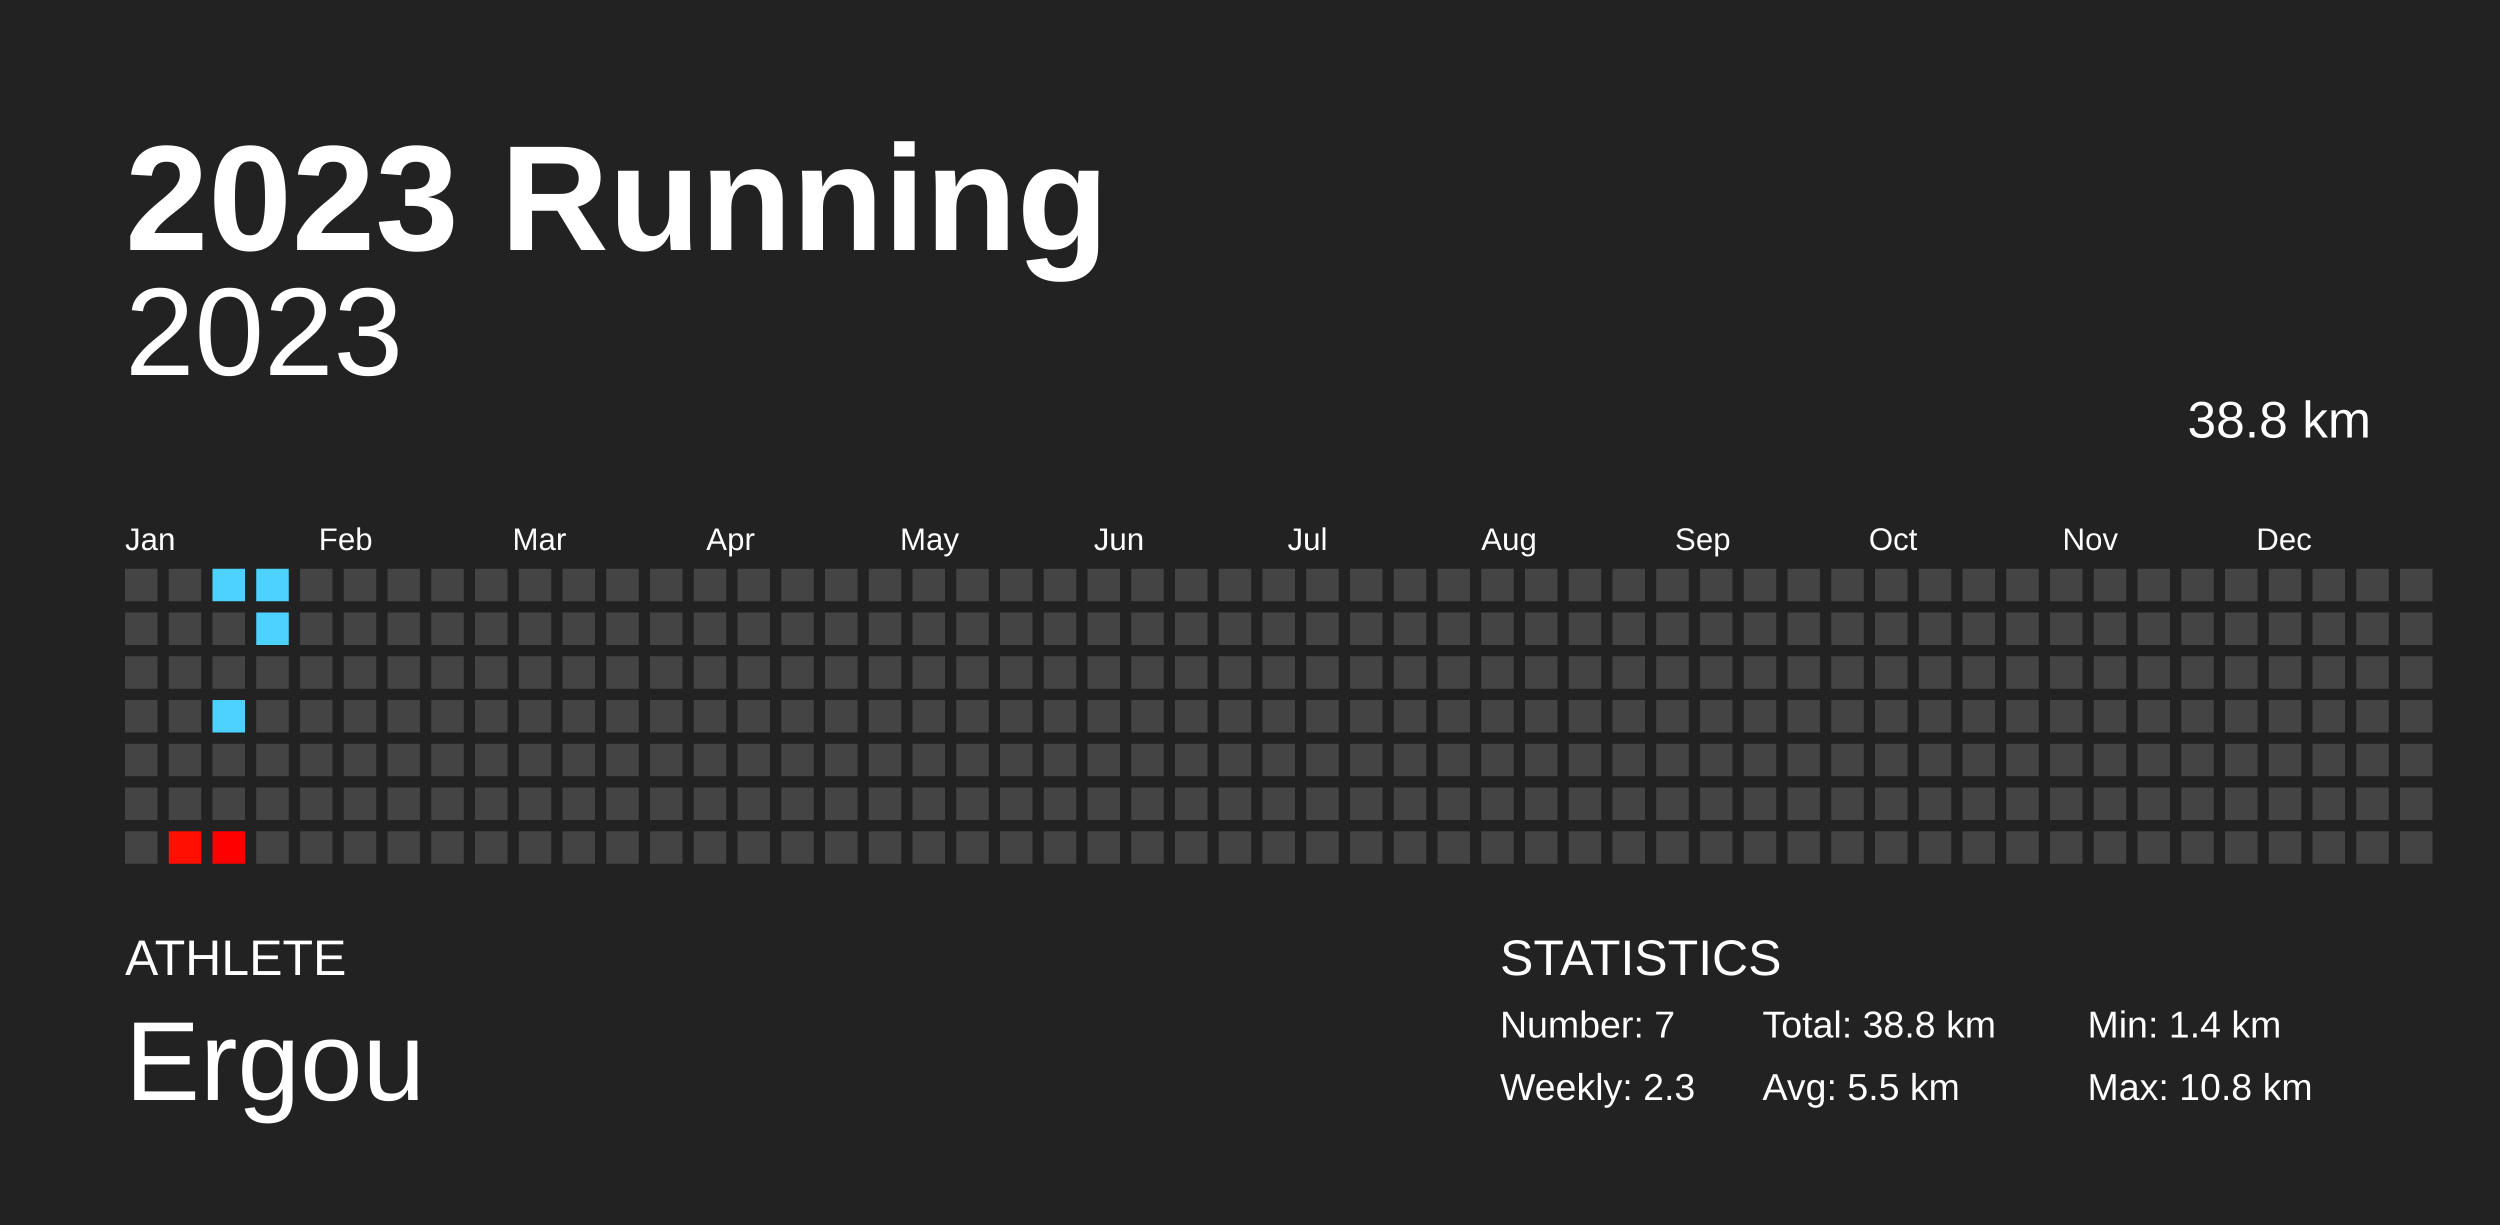
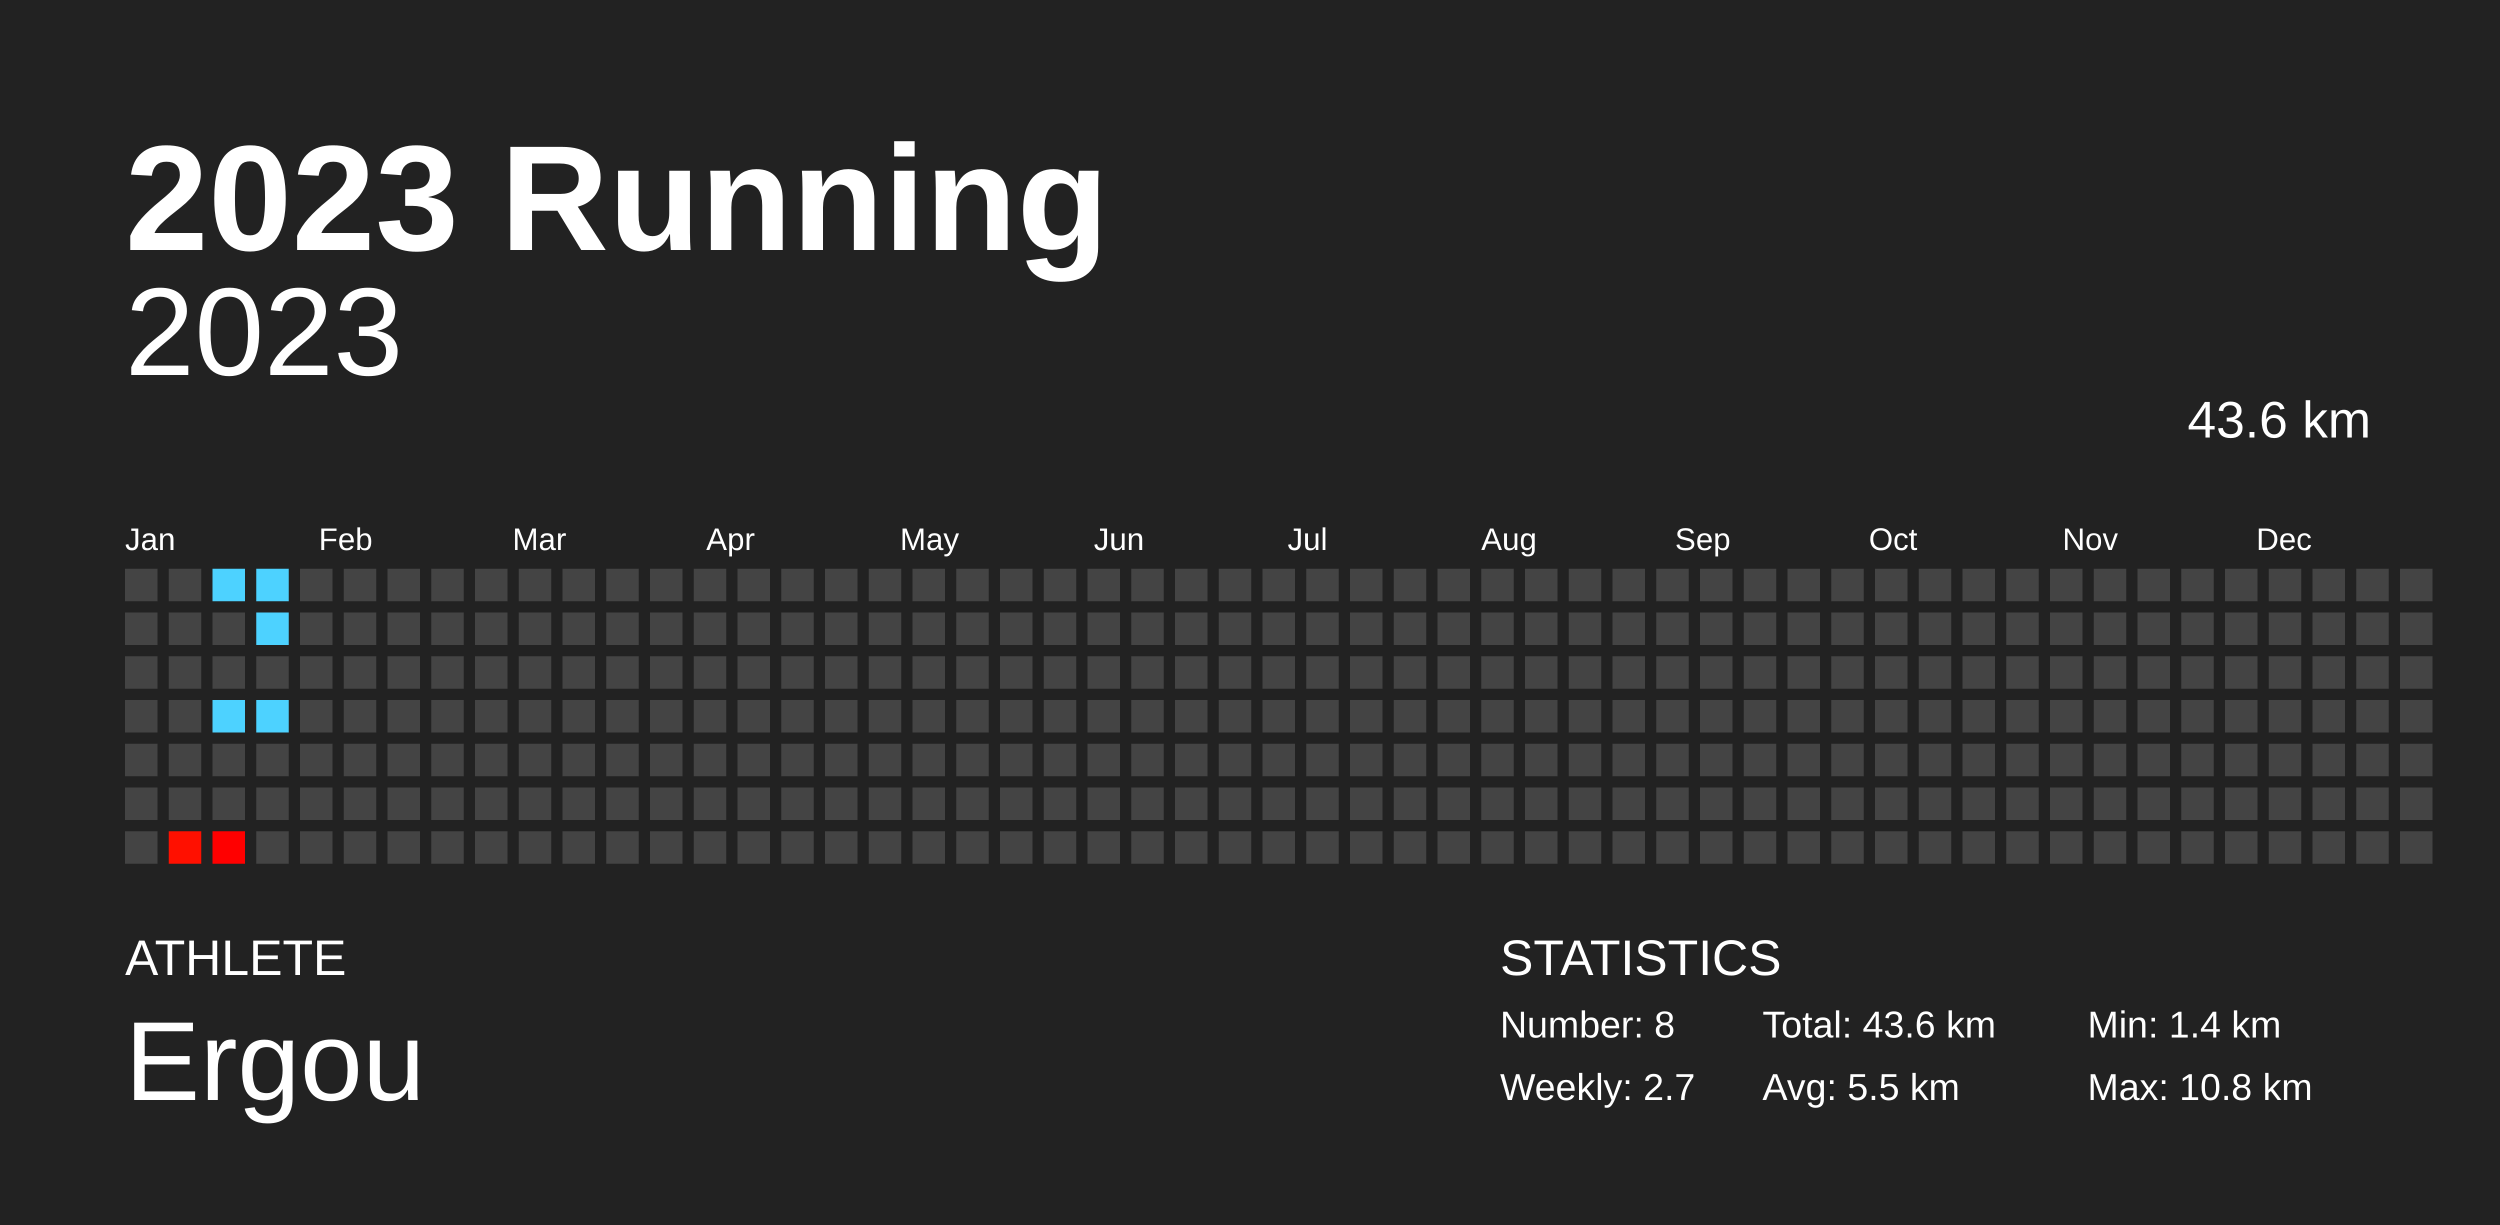
<svg xmlns="http://www.w3.org/2000/svg" baseProfile="full" height="98mm" version="1.1" viewBox="0,0,200,98" width="200mm">
  <defs />
  <rect fill="#222222" height="98" width="200" x="0" y="0" />
  <text fill="#FFFFFF" style="font-size:12px; font-family:Arial; font-weight:bold;" x="10" y="20">2023 Running</text>
  <text fill="#FFFFFF" style="font-size:4px; font-family:Arial" x="10" y="78">ATHLETE</text>
  <text fill="#FFFFFF" style="font-size:9px; font-family:Arial" x="10" y="88">Ergou</text>
  <text fill="#FFFFFF" style="font-size:4px; font-family:Arial" x="120" y="78">STATISTICS</text>
-   <text fill="#FFFFFF" style="font-size:3px; font-family:Arial" x="120" y="83">Number: 7</text>
-   <text fill="#FFFFFF" style="font-size:3px; font-family:Arial" x="120" y="88">Weekly: 2.3</text>
-   <text fill="#FFFFFF" style="font-size:3px; font-family:Arial" x="141" y="83">Total: 38.8 km</text>
+   <text fill="#FFFFFF" style="font-size:3px; font-family:Arial" x="120" y="83">Number: 8</text>
+   <text fill="#FFFFFF" style="font-size:3px; font-family:Arial" x="120" y="88">Weekly: 2.7</text>
+   <text fill="#FFFFFF" style="font-size:3px; font-family:Arial" x="141" y="83">Total: 43.6 km</text>
  <text fill="#FFFFFF" style="font-size:3px; font-family:Arial" x="141" y="88">Avg: 5.5 km</text>
  <text fill="#FFFFFF" style="font-size:3px; font-family:Arial" x="167" y="83">Min: 1.4 km</text>
  <text fill="#FFFFFF" style="font-size:3px; font-family:Arial" x="167" y="88">Max: 10.8 km</text>
  <text alignment-baseline="hanging" fill="#FFFFFF" style="font-size:10.0px; font-family:Arial;" x="10" y="30">2023</text>
-   <text alignment-baseline="hanging" fill="#FFFFFF" style="font-size:4.125px; font-family:Arial;" x="175" y="35">38.8 km</text>
+   <text alignment-baseline="hanging" fill="#FFFFFF" style="font-size:4.125px; font-family:Arial;" x="175" y="35">43.6 km</text>
  <text fill="#FFFFFF" style="font-size:2.5px; font-family:Arial" x="10.0" y="44">Jan</text>
  <text fill="#FFFFFF" style="font-size:2.5px; font-family:Arial" x="25.5" y="44">Feb</text>
  <text fill="#FFFFFF" style="font-size:2.5px; font-family:Arial" x="41.0" y="44">Mar</text>
  <text fill="#FFFFFF" style="font-size:2.5px; font-family:Arial" x="56.5" y="44">Apr</text>
  <text fill="#FFFFFF" style="font-size:2.5px; font-family:Arial" x="72.0" y="44">May</text>
  <text fill="#FFFFFF" style="font-size:2.5px; font-family:Arial" x="87.5" y="44">Jun</text>
  <text fill="#FFFFFF" style="font-size:2.5px; font-family:Arial" x="103.0" y="44">Jul</text>
  <text fill="#FFFFFF" style="font-size:2.5px; font-family:Arial" x="118.5" y="44">Aug</text>
  <text fill="#FFFFFF" style="font-size:2.5px; font-family:Arial" x="134.0" y="44">Sep</text>
  <text fill="#FFFFFF" style="font-size:2.5px; font-family:Arial" x="149.5" y="44">Oct</text>
  <text fill="#FFFFFF" style="font-size:2.5px; font-family:Arial" x="165.0" y="44">Nov</text>
  <text fill="#FFFFFF" style="font-size:2.5px; font-family:Arial" x="180.5" y="44">Dec</text>
  <rect fill="#444444" height="2.6" width="2.6" x="10.0" y="45.5" />
  <rect fill="#444444" height="2.6" width="2.6" x="10.0" y="49.0" />
  <rect fill="#444444" height="2.6" width="2.6" x="10.0" y="52.5" />
  <rect fill="#444444" height="2.6" width="2.6" x="10.0" y="56.0" />
  <rect fill="#444444" height="2.6" width="2.6" x="10.0" y="59.5" />
  <rect fill="#444444" height="2.6" width="2.6" x="10.0" y="63.0" />
  <rect fill="#444444" height="2.6" width="2.6" x="10.0" y="66.5" />
  <rect fill="#444444" height="2.6" width="2.6" x="13.5" y="45.5" />
  <rect fill="#444444" height="2.6" width="2.6" x="13.5" y="49.0" />
  <rect fill="#444444" height="2.6" width="2.6" x="13.5" y="52.5" />
  <rect fill="#444444" height="2.6" width="2.6" x="13.5" y="56.0" />
  <rect fill="#444444" height="2.6" width="2.6" x="13.5" y="59.5" />
  <rect fill="#444444" height="2.6" width="2.6" x="13.5" y="63.0" />
  <rect fill="#ff1000" height="2.6" width="2.6" x="13.5" y="66.5" />
  <rect fill="#4dd2ff" height="2.6" width="2.6" x="17.0" y="45.5" />
  <rect fill="#444444" height="2.6" width="2.6" x="17.0" y="49.0" />
  <rect fill="#444444" height="2.6" width="2.6" x="17.0" y="52.5" />
  <rect fill="#4dd2ff" height="2.6" width="2.6" x="17.0" y="56.0" />
  <rect fill="#444444" height="2.6" width="2.6" x="17.0" y="59.5" />
  <rect fill="#444444" height="2.6" width="2.6" x="17.0" y="63.0" />
  <rect fill="#ff0000" height="2.6" width="2.6" x="17.0" y="66.5" />
  <rect fill="#4dd2ff" height="2.6" width="2.6" x="20.5" y="45.5" />
  <rect fill="#4dd2ff" height="2.6" width="2.6" x="20.5" y="49.0" />
  <rect fill="#444444" height="2.6" width="2.6" x="20.5" y="52.5" />
-   <rect fill="#444444" height="2.6" width="2.6" x="20.5" y="56.0" />
+   <rect fill="#4dd2ff" height="2.6" width="2.6" x="20.5" y="56.0" />
  <rect fill="#444444" height="2.6" width="2.6" x="20.5" y="59.5" />
  <rect fill="#444444" height="2.6" width="2.6" x="20.5" y="63.0" />
  <rect fill="#444444" height="2.6" width="2.6" x="20.5" y="66.5" />
  <rect fill="#444444" height="2.6" width="2.6" x="24.0" y="45.5" />
  <rect fill="#444444" height="2.6" width="2.6" x="24.0" y="49.0" />
  <rect fill="#444444" height="2.6" width="2.6" x="24.0" y="52.5" />
  <rect fill="#444444" height="2.6" width="2.6" x="24.0" y="56.0" />
  <rect fill="#444444" height="2.6" width="2.6" x="24.0" y="59.5" />
  <rect fill="#444444" height="2.6" width="2.6" x="24.0" y="63.0" />
  <rect fill="#444444" height="2.6" width="2.6" x="24.0" y="66.5" />
  <rect fill="#444444" height="2.6" width="2.6" x="27.5" y="45.5" />
  <rect fill="#444444" height="2.6" width="2.6" x="27.5" y="49.0" />
  <rect fill="#444444" height="2.6" width="2.6" x="27.5" y="52.5" />
  <rect fill="#444444" height="2.6" width="2.6" x="27.5" y="56.0" />
  <rect fill="#444444" height="2.6" width="2.6" x="27.5" y="59.5" />
  <rect fill="#444444" height="2.6" width="2.6" x="27.5" y="63.0" />
  <rect fill="#444444" height="2.6" width="2.6" x="27.5" y="66.5" />
  <rect fill="#444444" height="2.6" width="2.6" x="31.0" y="45.5" />
  <rect fill="#444444" height="2.6" width="2.6" x="31.0" y="49.0" />
  <rect fill="#444444" height="2.6" width="2.6" x="31.0" y="52.5" />
  <rect fill="#444444" height="2.6" width="2.6" x="31.0" y="56.0" />
  <rect fill="#444444" height="2.6" width="2.6" x="31.0" y="59.5" />
  <rect fill="#444444" height="2.6" width="2.6" x="31.0" y="63.0" />
  <rect fill="#444444" height="2.6" width="2.6" x="31.0" y="66.5" />
  <rect fill="#444444" height="2.6" width="2.6" x="34.5" y="45.5" />
  <rect fill="#444444" height="2.6" width="2.6" x="34.5" y="49.0" />
  <rect fill="#444444" height="2.6" width="2.6" x="34.5" y="52.5" />
  <rect fill="#444444" height="2.6" width="2.6" x="34.5" y="56.0" />
  <rect fill="#444444" height="2.6" width="2.6" x="34.5" y="59.5" />
  <rect fill="#444444" height="2.6" width="2.6" x="34.5" y="63.0" />
  <rect fill="#444444" height="2.6" width="2.6" x="34.5" y="66.5" />
  <rect fill="#444444" height="2.6" width="2.6" x="38.0" y="45.5" />
  <rect fill="#444444" height="2.6" width="2.6" x="38.0" y="49.0" />
  <rect fill="#444444" height="2.6" width="2.6" x="38.0" y="52.5" />
  <rect fill="#444444" height="2.6" width="2.6" x="38.0" y="56.0" />
  <rect fill="#444444" height="2.6" width="2.6" x="38.0" y="59.5" />
  <rect fill="#444444" height="2.6" width="2.6" x="38.0" y="63.0" />
  <rect fill="#444444" height="2.6" width="2.6" x="38.0" y="66.5" />
  <rect fill="#444444" height="2.6" width="2.6" x="41.5" y="45.5" />
  <rect fill="#444444" height="2.6" width="2.6" x="41.5" y="49.0" />
  <rect fill="#444444" height="2.6" width="2.6" x="41.5" y="52.5" />
  <rect fill="#444444" height="2.6" width="2.6" x="41.5" y="56.0" />
  <rect fill="#444444" height="2.6" width="2.6" x="41.5" y="59.5" />
  <rect fill="#444444" height="2.6" width="2.6" x="41.5" y="63.0" />
  <rect fill="#444444" height="2.6" width="2.6" x="41.5" y="66.5" />
  <rect fill="#444444" height="2.6" width="2.6" x="45.0" y="45.5" />
  <rect fill="#444444" height="2.6" width="2.6" x="45.0" y="49.0" />
  <rect fill="#444444" height="2.6" width="2.6" x="45.0" y="52.5" />
  <rect fill="#444444" height="2.6" width="2.6" x="45.0" y="56.0" />
  <rect fill="#444444" height="2.6" width="2.6" x="45.0" y="59.5" />
  <rect fill="#444444" height="2.6" width="2.6" x="45.0" y="63.0" />
  <rect fill="#444444" height="2.6" width="2.6" x="45.0" y="66.5" />
  <rect fill="#444444" height="2.6" width="2.6" x="48.5" y="45.5" />
  <rect fill="#444444" height="2.6" width="2.6" x="48.5" y="49.0" />
  <rect fill="#444444" height="2.6" width="2.6" x="48.5" y="52.5" />
  <rect fill="#444444" height="2.6" width="2.6" x="48.5" y="56.0" />
  <rect fill="#444444" height="2.6" width="2.6" x="48.5" y="59.5" />
  <rect fill="#444444" height="2.6" width="2.6" x="48.5" y="63.0" />
  <rect fill="#444444" height="2.6" width="2.6" x="48.5" y="66.5" />
  <rect fill="#444444" height="2.6" width="2.6" x="52.0" y="45.5" />
  <rect fill="#444444" height="2.6" width="2.6" x="52.0" y="49.0" />
  <rect fill="#444444" height="2.6" width="2.6" x="52.0" y="52.5" />
  <rect fill="#444444" height="2.6" width="2.6" x="52.0" y="56.0" />
  <rect fill="#444444" height="2.6" width="2.6" x="52.0" y="59.5" />
  <rect fill="#444444" height="2.6" width="2.6" x="52.0" y="63.0" />
  <rect fill="#444444" height="2.6" width="2.6" x="52.0" y="66.5" />
  <rect fill="#444444" height="2.6" width="2.6" x="55.5" y="45.5" />
  <rect fill="#444444" height="2.6" width="2.6" x="55.5" y="49.0" />
  <rect fill="#444444" height="2.6" width="2.6" x="55.5" y="52.5" />
  <rect fill="#444444" height="2.6" width="2.6" x="55.5" y="56.0" />
  <rect fill="#444444" height="2.6" width="2.6" x="55.5" y="59.5" />
  <rect fill="#444444" height="2.6" width="2.6" x="55.5" y="63.0" />
  <rect fill="#444444" height="2.6" width="2.6" x="55.5" y="66.5" />
  <rect fill="#444444" height="2.6" width="2.6" x="59.0" y="45.5" />
  <rect fill="#444444" height="2.6" width="2.6" x="59.0" y="49.0" />
  <rect fill="#444444" height="2.6" width="2.6" x="59.0" y="52.5" />
  <rect fill="#444444" height="2.6" width="2.6" x="59.0" y="56.0" />
  <rect fill="#444444" height="2.6" width="2.6" x="59.0" y="59.5" />
  <rect fill="#444444" height="2.6" width="2.6" x="59.0" y="63.0" />
  <rect fill="#444444" height="2.6" width="2.6" x="59.0" y="66.5" />
  <rect fill="#444444" height="2.6" width="2.6" x="62.5" y="45.5" />
  <rect fill="#444444" height="2.6" width="2.6" x="62.5" y="49.0" />
  <rect fill="#444444" height="2.6" width="2.6" x="62.5" y="52.5" />
  <rect fill="#444444" height="2.6" width="2.6" x="62.5" y="56.0" />
  <rect fill="#444444" height="2.6" width="2.6" x="62.5" y="59.5" />
  <rect fill="#444444" height="2.6" width="2.6" x="62.5" y="63.0" />
  <rect fill="#444444" height="2.6" width="2.6" x="62.5" y="66.5" />
  <rect fill="#444444" height="2.6" width="2.6" x="66.0" y="45.5" />
  <rect fill="#444444" height="2.6" width="2.6" x="66.0" y="49.0" />
  <rect fill="#444444" height="2.6" width="2.6" x="66.0" y="52.5" />
  <rect fill="#444444" height="2.6" width="2.6" x="66.0" y="56.0" />
  <rect fill="#444444" height="2.6" width="2.6" x="66.0" y="59.5" />
  <rect fill="#444444" height="2.6" width="2.6" x="66.0" y="63.0" />
  <rect fill="#444444" height="2.6" width="2.6" x="66.0" y="66.5" />
  <rect fill="#444444" height="2.6" width="2.6" x="69.5" y="45.5" />
  <rect fill="#444444" height="2.6" width="2.6" x="69.5" y="49.0" />
  <rect fill="#444444" height="2.6" width="2.6" x="69.5" y="52.5" />
  <rect fill="#444444" height="2.6" width="2.6" x="69.5" y="56.0" />
  <rect fill="#444444" height="2.6" width="2.6" x="69.5" y="59.5" />
  <rect fill="#444444" height="2.6" width="2.6" x="69.5" y="63.0" />
  <rect fill="#444444" height="2.6" width="2.6" x="69.5" y="66.5" />
  <rect fill="#444444" height="2.6" width="2.6" x="73.0" y="45.5" />
  <rect fill="#444444" height="2.6" width="2.6" x="73.0" y="49.0" />
  <rect fill="#444444" height="2.6" width="2.6" x="73.0" y="52.5" />
  <rect fill="#444444" height="2.6" width="2.6" x="73.0" y="56.0" />
  <rect fill="#444444" height="2.6" width="2.6" x="73.0" y="59.5" />
  <rect fill="#444444" height="2.6" width="2.6" x="73.0" y="63.0" />
  <rect fill="#444444" height="2.6" width="2.6" x="73.0" y="66.5" />
  <rect fill="#444444" height="2.6" width="2.6" x="76.5" y="45.5" />
  <rect fill="#444444" height="2.6" width="2.6" x="76.5" y="49.0" />
  <rect fill="#444444" height="2.6" width="2.6" x="76.5" y="52.5" />
  <rect fill="#444444" height="2.6" width="2.6" x="76.5" y="56.0" />
  <rect fill="#444444" height="2.6" width="2.6" x="76.5" y="59.5" />
  <rect fill="#444444" height="2.6" width="2.6" x="76.5" y="63.0" />
  <rect fill="#444444" height="2.6" width="2.6" x="76.5" y="66.5" />
  <rect fill="#444444" height="2.6" width="2.6" x="80.0" y="45.5" />
  <rect fill="#444444" height="2.6" width="2.6" x="80.0" y="49.0" />
  <rect fill="#444444" height="2.6" width="2.6" x="80.0" y="52.5" />
  <rect fill="#444444" height="2.6" width="2.6" x="80.0" y="56.0" />
  <rect fill="#444444" height="2.6" width="2.6" x="80.0" y="59.5" />
  <rect fill="#444444" height="2.6" width="2.6" x="80.0" y="63.0" />
  <rect fill="#444444" height="2.6" width="2.6" x="80.0" y="66.5" />
  <rect fill="#444444" height="2.6" width="2.6" x="83.5" y="45.5" />
  <rect fill="#444444" height="2.6" width="2.6" x="83.5" y="49.0" />
  <rect fill="#444444" height="2.6" width="2.6" x="83.5" y="52.5" />
  <rect fill="#444444" height="2.6" width="2.6" x="83.5" y="56.0" />
  <rect fill="#444444" height="2.6" width="2.6" x="83.5" y="59.5" />
  <rect fill="#444444" height="2.6" width="2.6" x="83.5" y="63.0" />
  <rect fill="#444444" height="2.6" width="2.6" x="83.5" y="66.5" />
  <rect fill="#444444" height="2.6" width="2.6" x="87.0" y="45.5" />
  <rect fill="#444444" height="2.6" width="2.6" x="87.0" y="49.0" />
  <rect fill="#444444" height="2.6" width="2.6" x="87.0" y="52.5" />
  <rect fill="#444444" height="2.6" width="2.6" x="87.0" y="56.0" />
  <rect fill="#444444" height="2.6" width="2.6" x="87.0" y="59.5" />
  <rect fill="#444444" height="2.6" width="2.6" x="87.0" y="63.0" />
  <rect fill="#444444" height="2.6" width="2.6" x="87.0" y="66.5" />
  <rect fill="#444444" height="2.6" width="2.6" x="90.5" y="45.5" />
  <rect fill="#444444" height="2.6" width="2.6" x="90.5" y="49.0" />
  <rect fill="#444444" height="2.6" width="2.6" x="90.5" y="52.5" />
  <rect fill="#444444" height="2.6" width="2.6" x="90.5" y="56.0" />
  <rect fill="#444444" height="2.6" width="2.6" x="90.5" y="59.5" />
  <rect fill="#444444" height="2.6" width="2.6" x="90.5" y="63.0" />
  <rect fill="#444444" height="2.6" width="2.6" x="90.5" y="66.5" />
  <rect fill="#444444" height="2.6" width="2.6" x="94.0" y="45.5" />
  <rect fill="#444444" height="2.6" width="2.6" x="94.0" y="49.0" />
  <rect fill="#444444" height="2.6" width="2.6" x="94.0" y="52.5" />
  <rect fill="#444444" height="2.6" width="2.6" x="94.0" y="56.0" />
  <rect fill="#444444" height="2.6" width="2.6" x="94.0" y="59.5" />
  <rect fill="#444444" height="2.6" width="2.6" x="94.0" y="63.0" />
  <rect fill="#444444" height="2.6" width="2.6" x="94.0" y="66.5" />
  <rect fill="#444444" height="2.6" width="2.6" x="97.5" y="45.5" />
  <rect fill="#444444" height="2.6" width="2.6" x="97.5" y="49.0" />
  <rect fill="#444444" height="2.6" width="2.6" x="97.5" y="52.5" />
  <rect fill="#444444" height="2.6" width="2.6" x="97.5" y="56.0" />
  <rect fill="#444444" height="2.6" width="2.6" x="97.5" y="59.5" />
  <rect fill="#444444" height="2.6" width="2.6" x="97.5" y="63.0" />
  <rect fill="#444444" height="2.6" width="2.6" x="97.5" y="66.5" />
  <rect fill="#444444" height="2.6" width="2.6" x="101.0" y="45.5" />
  <rect fill="#444444" height="2.6" width="2.6" x="101.0" y="49.0" />
  <rect fill="#444444" height="2.6" width="2.6" x="101.0" y="52.5" />
  <rect fill="#444444" height="2.6" width="2.6" x="101.0" y="56.0" />
  <rect fill="#444444" height="2.6" width="2.6" x="101.0" y="59.5" />
  <rect fill="#444444" height="2.6" width="2.6" x="101.0" y="63.0" />
  <rect fill="#444444" height="2.6" width="2.6" x="101.0" y="66.5" />
  <rect fill="#444444" height="2.6" width="2.6" x="104.5" y="45.5" />
  <rect fill="#444444" height="2.6" width="2.6" x="104.5" y="49.0" />
  <rect fill="#444444" height="2.6" width="2.6" x="104.5" y="52.5" />
  <rect fill="#444444" height="2.6" width="2.6" x="104.5" y="56.0" />
  <rect fill="#444444" height="2.6" width="2.6" x="104.5" y="59.5" />
  <rect fill="#444444" height="2.6" width="2.6" x="104.5" y="63.0" />
  <rect fill="#444444" height="2.6" width="2.6" x="104.5" y="66.5" />
  <rect fill="#444444" height="2.6" width="2.6" x="108.0" y="45.5" />
  <rect fill="#444444" height="2.6" width="2.6" x="108.0" y="49.0" />
  <rect fill="#444444" height="2.6" width="2.6" x="108.0" y="52.5" />
  <rect fill="#444444" height="2.6" width="2.6" x="108.0" y="56.0" />
  <rect fill="#444444" height="2.6" width="2.6" x="108.0" y="59.5" />
  <rect fill="#444444" height="2.6" width="2.6" x="108.0" y="63.0" />
  <rect fill="#444444" height="2.6" width="2.6" x="108.0" y="66.5" />
  <rect fill="#444444" height="2.6" width="2.6" x="111.5" y="45.5" />
  <rect fill="#444444" height="2.6" width="2.6" x="111.5" y="49.0" />
  <rect fill="#444444" height="2.6" width="2.6" x="111.5" y="52.5" />
  <rect fill="#444444" height="2.6" width="2.6" x="111.5" y="56.0" />
  <rect fill="#444444" height="2.6" width="2.6" x="111.5" y="59.5" />
  <rect fill="#444444" height="2.6" width="2.6" x="111.5" y="63.0" />
  <rect fill="#444444" height="2.6" width="2.6" x="111.5" y="66.5" />
  <rect fill="#444444" height="2.6" width="2.6" x="115.0" y="45.5" />
  <rect fill="#444444" height="2.6" width="2.6" x="115.0" y="49.0" />
  <rect fill="#444444" height="2.6" width="2.6" x="115.0" y="52.5" />
  <rect fill="#444444" height="2.6" width="2.6" x="115.0" y="56.0" />
  <rect fill="#444444" height="2.6" width="2.6" x="115.0" y="59.5" />
  <rect fill="#444444" height="2.6" width="2.6" x="115.0" y="63.0" />
  <rect fill="#444444" height="2.6" width="2.6" x="115.0" y="66.5" />
  <rect fill="#444444" height="2.6" width="2.6" x="118.5" y="45.5" />
  <rect fill="#444444" height="2.6" width="2.6" x="118.5" y="49.0" />
  <rect fill="#444444" height="2.6" width="2.6" x="118.5" y="52.5" />
  <rect fill="#444444" height="2.6" width="2.6" x="118.5" y="56.0" />
  <rect fill="#444444" height="2.6" width="2.6" x="118.5" y="59.5" />
  <rect fill="#444444" height="2.6" width="2.6" x="118.5" y="63.0" />
  <rect fill="#444444" height="2.6" width="2.6" x="118.5" y="66.5" />
  <rect fill="#444444" height="2.6" width="2.6" x="122.0" y="45.5" />
  <rect fill="#444444" height="2.6" width="2.6" x="122.0" y="49.0" />
  <rect fill="#444444" height="2.6" width="2.6" x="122.0" y="52.5" />
  <rect fill="#444444" height="2.6" width="2.6" x="122.0" y="56.0" />
  <rect fill="#444444" height="2.6" width="2.6" x="122.0" y="59.5" />
  <rect fill="#444444" height="2.6" width="2.6" x="122.0" y="63.0" />
  <rect fill="#444444" height="2.6" width="2.6" x="122.0" y="66.5" />
  <rect fill="#444444" height="2.6" width="2.6" x="125.5" y="45.5" />
  <rect fill="#444444" height="2.6" width="2.6" x="125.5" y="49.0" />
  <rect fill="#444444" height="2.6" width="2.6" x="125.5" y="52.5" />
  <rect fill="#444444" height="2.6" width="2.6" x="125.5" y="56.0" />
  <rect fill="#444444" height="2.6" width="2.6" x="125.5" y="59.5" />
  <rect fill="#444444" height="2.6" width="2.6" x="125.5" y="63.0" />
  <rect fill="#444444" height="2.6" width="2.6" x="125.5" y="66.5" />
  <rect fill="#444444" height="2.6" width="2.6" x="129.0" y="45.5" />
  <rect fill="#444444" height="2.6" width="2.6" x="129.0" y="49.0" />
  <rect fill="#444444" height="2.6" width="2.6" x="129.0" y="52.5" />
  <rect fill="#444444" height="2.6" width="2.6" x="129.0" y="56.0" />
  <rect fill="#444444" height="2.6" width="2.6" x="129.0" y="59.5" />
  <rect fill="#444444" height="2.6" width="2.6" x="129.0" y="63.0" />
  <rect fill="#444444" height="2.6" width="2.6" x="129.0" y="66.5" />
  <rect fill="#444444" height="2.6" width="2.6" x="132.5" y="45.5" />
  <rect fill="#444444" height="2.6" width="2.6" x="132.5" y="49.0" />
  <rect fill="#444444" height="2.6" width="2.6" x="132.5" y="52.5" />
  <rect fill="#444444" height="2.6" width="2.6" x="132.5" y="56.0" />
  <rect fill="#444444" height="2.6" width="2.6" x="132.5" y="59.5" />
  <rect fill="#444444" height="2.6" width="2.6" x="132.5" y="63.0" />
  <rect fill="#444444" height="2.6" width="2.6" x="132.5" y="66.5" />
  <rect fill="#444444" height="2.6" width="2.6" x="136.0" y="45.5" />
  <rect fill="#444444" height="2.6" width="2.6" x="136.0" y="49.0" />
  <rect fill="#444444" height="2.6" width="2.6" x="136.0" y="52.5" />
  <rect fill="#444444" height="2.6" width="2.6" x="136.0" y="56.0" />
  <rect fill="#444444" height="2.6" width="2.6" x="136.0" y="59.5" />
  <rect fill="#444444" height="2.6" width="2.6" x="136.0" y="63.0" />
  <rect fill="#444444" height="2.6" width="2.6" x="136.0" y="66.5" />
  <rect fill="#444444" height="2.6" width="2.6" x="139.5" y="45.5" />
  <rect fill="#444444" height="2.6" width="2.6" x="139.5" y="49.0" />
  <rect fill="#444444" height="2.6" width="2.6" x="139.5" y="52.5" />
  <rect fill="#444444" height="2.6" width="2.6" x="139.5" y="56.0" />
  <rect fill="#444444" height="2.6" width="2.6" x="139.5" y="59.5" />
  <rect fill="#444444" height="2.6" width="2.6" x="139.5" y="63.0" />
  <rect fill="#444444" height="2.6" width="2.6" x="139.5" y="66.5" />
  <rect fill="#444444" height="2.6" width="2.6" x="143.0" y="45.5" />
  <rect fill="#444444" height="2.6" width="2.6" x="143.0" y="49.0" />
  <rect fill="#444444" height="2.6" width="2.6" x="143.0" y="52.5" />
  <rect fill="#444444" height="2.6" width="2.6" x="143.0" y="56.0" />
  <rect fill="#444444" height="2.6" width="2.6" x="143.0" y="59.5" />
  <rect fill="#444444" height="2.6" width="2.6" x="143.0" y="63.0" />
  <rect fill="#444444" height="2.6" width="2.6" x="143.0" y="66.5" />
  <rect fill="#444444" height="2.6" width="2.6" x="146.5" y="45.5" />
  <rect fill="#444444" height="2.6" width="2.6" x="146.5" y="49.0" />
  <rect fill="#444444" height="2.6" width="2.6" x="146.5" y="52.5" />
  <rect fill="#444444" height="2.6" width="2.6" x="146.5" y="56.0" />
  <rect fill="#444444" height="2.6" width="2.6" x="146.5" y="59.5" />
  <rect fill="#444444" height="2.6" width="2.6" x="146.5" y="63.0" />
  <rect fill="#444444" height="2.6" width="2.6" x="146.5" y="66.5" />
  <rect fill="#444444" height="2.6" width="2.6" x="150.0" y="45.5" />
  <rect fill="#444444" height="2.6" width="2.6" x="150.0" y="49.0" />
  <rect fill="#444444" height="2.6" width="2.6" x="150.0" y="52.5" />
  <rect fill="#444444" height="2.6" width="2.6" x="150.0" y="56.0" />
  <rect fill="#444444" height="2.6" width="2.6" x="150.0" y="59.5" />
  <rect fill="#444444" height="2.6" width="2.6" x="150.0" y="63.0" />
  <rect fill="#444444" height="2.6" width="2.6" x="150.0" y="66.5" />
  <rect fill="#444444" height="2.6" width="2.6" x="153.5" y="45.5" />
  <rect fill="#444444" height="2.6" width="2.6" x="153.5" y="49.0" />
  <rect fill="#444444" height="2.6" width="2.6" x="153.5" y="52.5" />
  <rect fill="#444444" height="2.6" width="2.6" x="153.5" y="56.0" />
  <rect fill="#444444" height="2.6" width="2.6" x="153.5" y="59.5" />
  <rect fill="#444444" height="2.6" width="2.6" x="153.5" y="63.0" />
  <rect fill="#444444" height="2.6" width="2.6" x="153.5" y="66.5" />
  <rect fill="#444444" height="2.6" width="2.6" x="157.0" y="45.5" />
  <rect fill="#444444" height="2.6" width="2.6" x="157.0" y="49.0" />
  <rect fill="#444444" height="2.6" width="2.6" x="157.0" y="52.5" />
  <rect fill="#444444" height="2.6" width="2.6" x="157.0" y="56.0" />
  <rect fill="#444444" height="2.6" width="2.6" x="157.0" y="59.5" />
  <rect fill="#444444" height="2.6" width="2.6" x="157.0" y="63.0" />
  <rect fill="#444444" height="2.6" width="2.6" x="157.0" y="66.5" />
  <rect fill="#444444" height="2.6" width="2.6" x="160.5" y="45.5" />
  <rect fill="#444444" height="2.6" width="2.6" x="160.5" y="49.0" />
  <rect fill="#444444" height="2.6" width="2.6" x="160.5" y="52.5" />
  <rect fill="#444444" height="2.6" width="2.6" x="160.5" y="56.0" />
  <rect fill="#444444" height="2.6" width="2.6" x="160.5" y="59.5" />
  <rect fill="#444444" height="2.6" width="2.6" x="160.5" y="63.0" />
  <rect fill="#444444" height="2.6" width="2.6" x="160.5" y="66.5" />
  <rect fill="#444444" height="2.6" width="2.6" x="164.0" y="45.5" />
  <rect fill="#444444" height="2.6" width="2.6" x="164.0" y="49.0" />
  <rect fill="#444444" height="2.6" width="2.6" x="164.0" y="52.5" />
  <rect fill="#444444" height="2.6" width="2.6" x="164.0" y="56.0" />
  <rect fill="#444444" height="2.6" width="2.6" x="164.0" y="59.5" />
  <rect fill="#444444" height="2.6" width="2.6" x="164.0" y="63.0" />
  <rect fill="#444444" height="2.6" width="2.6" x="164.0" y="66.5" />
  <rect fill="#444444" height="2.6" width="2.6" x="167.5" y="45.5" />
  <rect fill="#444444" height="2.6" width="2.6" x="167.5" y="49.0" />
  <rect fill="#444444" height="2.6" width="2.6" x="167.5" y="52.5" />
  <rect fill="#444444" height="2.6" width="2.6" x="167.5" y="56.0" />
  <rect fill="#444444" height="2.6" width="2.6" x="167.5" y="59.5" />
  <rect fill="#444444" height="2.6" width="2.6" x="167.5" y="63.0" />
  <rect fill="#444444" height="2.6" width="2.6" x="167.5" y="66.5" />
  <rect fill="#444444" height="2.6" width="2.6" x="171.0" y="45.5" />
  <rect fill="#444444" height="2.6" width="2.6" x="171.0" y="49.0" />
  <rect fill="#444444" height="2.6" width="2.6" x="171.0" y="52.5" />
  <rect fill="#444444" height="2.6" width="2.6" x="171.0" y="56.0" />
  <rect fill="#444444" height="2.6" width="2.6" x="171.0" y="59.5" />
  <rect fill="#444444" height="2.6" width="2.6" x="171.0" y="63.0" />
  <rect fill="#444444" height="2.6" width="2.6" x="171.0" y="66.5" />
  <rect fill="#444444" height="2.6" width="2.6" x="174.5" y="45.5" />
  <rect fill="#444444" height="2.6" width="2.6" x="174.5" y="49.0" />
  <rect fill="#444444" height="2.6" width="2.6" x="174.5" y="52.5" />
  <rect fill="#444444" height="2.6" width="2.6" x="174.5" y="56.0" />
  <rect fill="#444444" height="2.6" width="2.6" x="174.5" y="59.5" />
  <rect fill="#444444" height="2.6" width="2.6" x="174.5" y="63.0" />
  <rect fill="#444444" height="2.6" width="2.6" x="174.5" y="66.5" />
  <rect fill="#444444" height="2.6" width="2.6" x="178.0" y="45.5" />
  <rect fill="#444444" height="2.6" width="2.6" x="178.0" y="49.0" />
  <rect fill="#444444" height="2.6" width="2.6" x="178.0" y="52.5" />
  <rect fill="#444444" height="2.6" width="2.6" x="178.0" y="56.0" />
  <rect fill="#444444" height="2.6" width="2.6" x="178.0" y="59.5" />
  <rect fill="#444444" height="2.6" width="2.6" x="178.0" y="63.0" />
  <rect fill="#444444" height="2.6" width="2.6" x="178.0" y="66.5" />
  <rect fill="#444444" height="2.6" width="2.6" x="181.5" y="45.5" />
  <rect fill="#444444" height="2.6" width="2.6" x="181.5" y="49.0" />
  <rect fill="#444444" height="2.6" width="2.6" x="181.5" y="52.5" />
  <rect fill="#444444" height="2.6" width="2.6" x="181.5" y="56.0" />
  <rect fill="#444444" height="2.6" width="2.6" x="181.5" y="59.5" />
  <rect fill="#444444" height="2.6" width="2.6" x="181.5" y="63.0" />
  <rect fill="#444444" height="2.6" width="2.6" x="181.5" y="66.5" />
  <rect fill="#444444" height="2.6" width="2.6" x="185.0" y="45.5" />
  <rect fill="#444444" height="2.6" width="2.6" x="185.0" y="49.0" />
  <rect fill="#444444" height="2.6" width="2.6" x="185.0" y="52.5" />
  <rect fill="#444444" height="2.6" width="2.6" x="185.0" y="56.0" />
  <rect fill="#444444" height="2.6" width="2.6" x="185.0" y="59.5" />
  <rect fill="#444444" height="2.6" width="2.6" x="185.0" y="63.0" />
  <rect fill="#444444" height="2.6" width="2.6" x="185.0" y="66.5" />
  <rect fill="#444444" height="2.6" width="2.6" x="188.5" y="45.5" />
  <rect fill="#444444" height="2.6" width="2.6" x="188.5" y="49.0" />
  <rect fill="#444444" height="2.6" width="2.6" x="188.5" y="52.5" />
  <rect fill="#444444" height="2.6" width="2.6" x="188.5" y="56.0" />
  <rect fill="#444444" height="2.6" width="2.6" x="188.5" y="59.5" />
  <rect fill="#444444" height="2.6" width="2.6" x="188.5" y="63.0" />
  <rect fill="#444444" height="2.6" width="2.6" x="188.5" y="66.5" />
  <rect fill="#444444" height="2.6" width="2.6" x="192.0" y="45.5" />
  <rect fill="#444444" height="2.6" width="2.6" x="192.0" y="49.0" />
  <rect fill="#444444" height="2.6" width="2.6" x="192.0" y="52.5" />
  <rect fill="#444444" height="2.6" width="2.6" x="192.0" y="56.0" />
  <rect fill="#444444" height="2.6" width="2.6" x="192.0" y="59.5" />
  <rect fill="#444444" height="2.6" width="2.6" x="192.0" y="63.0" />
  <rect fill="#444444" height="2.6" width="2.6" x="192.0" y="66.5" />
</svg>
